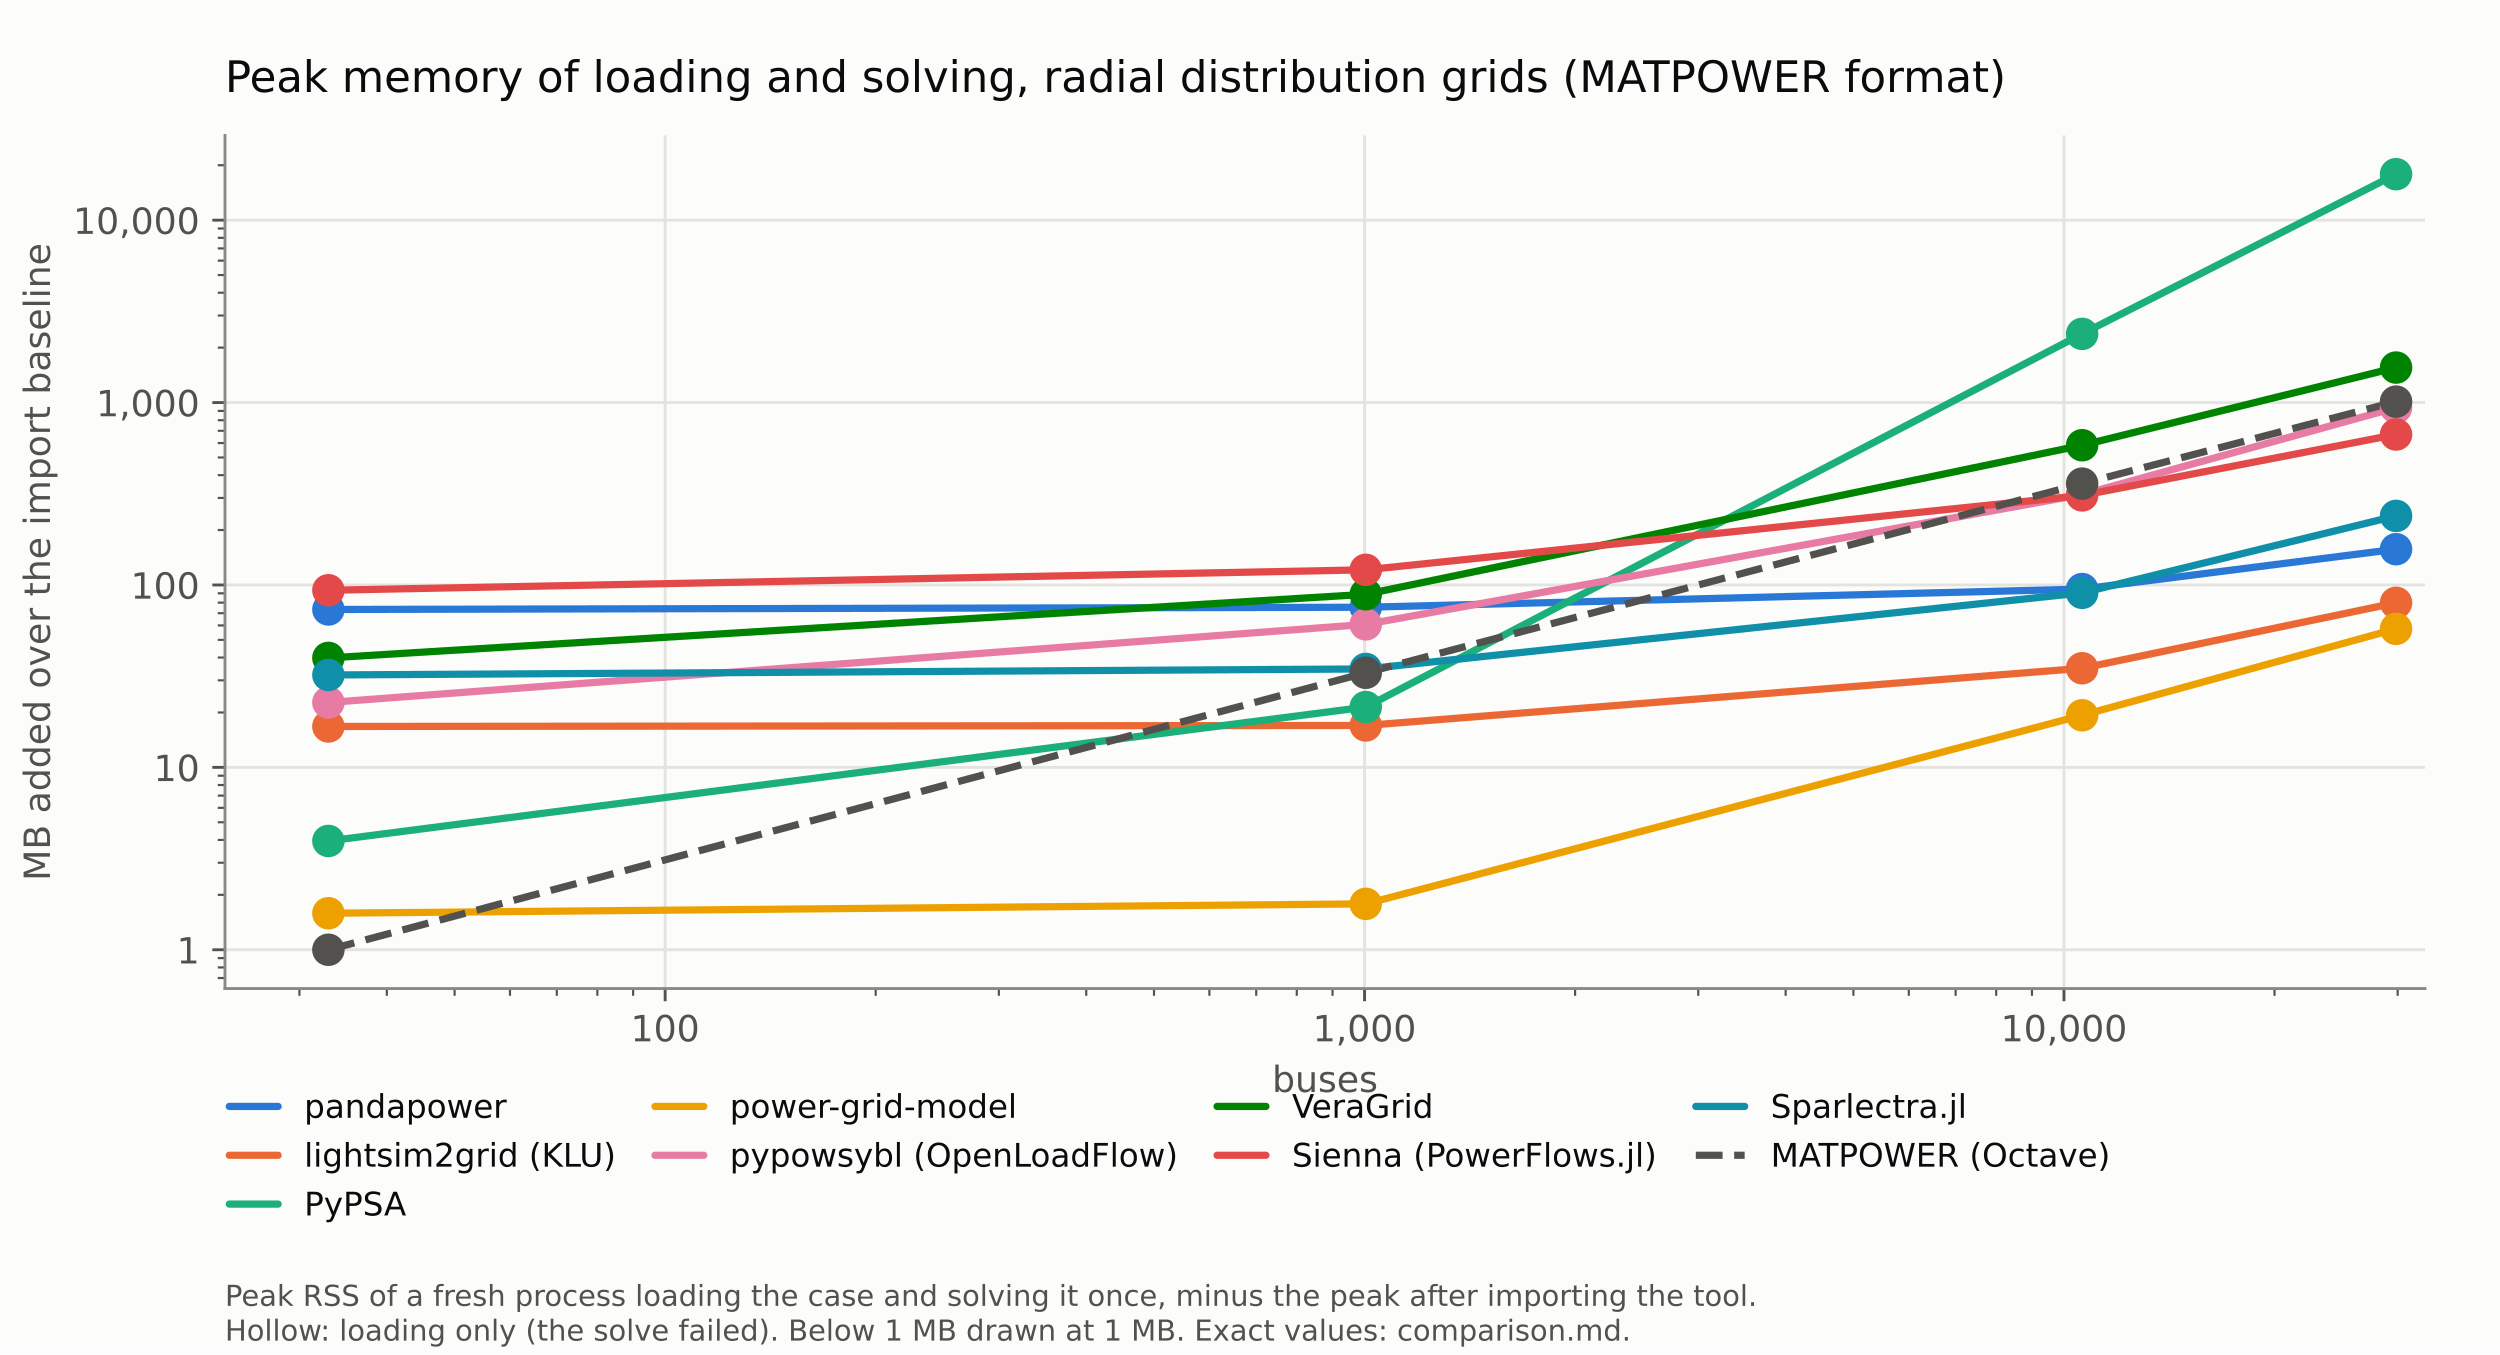
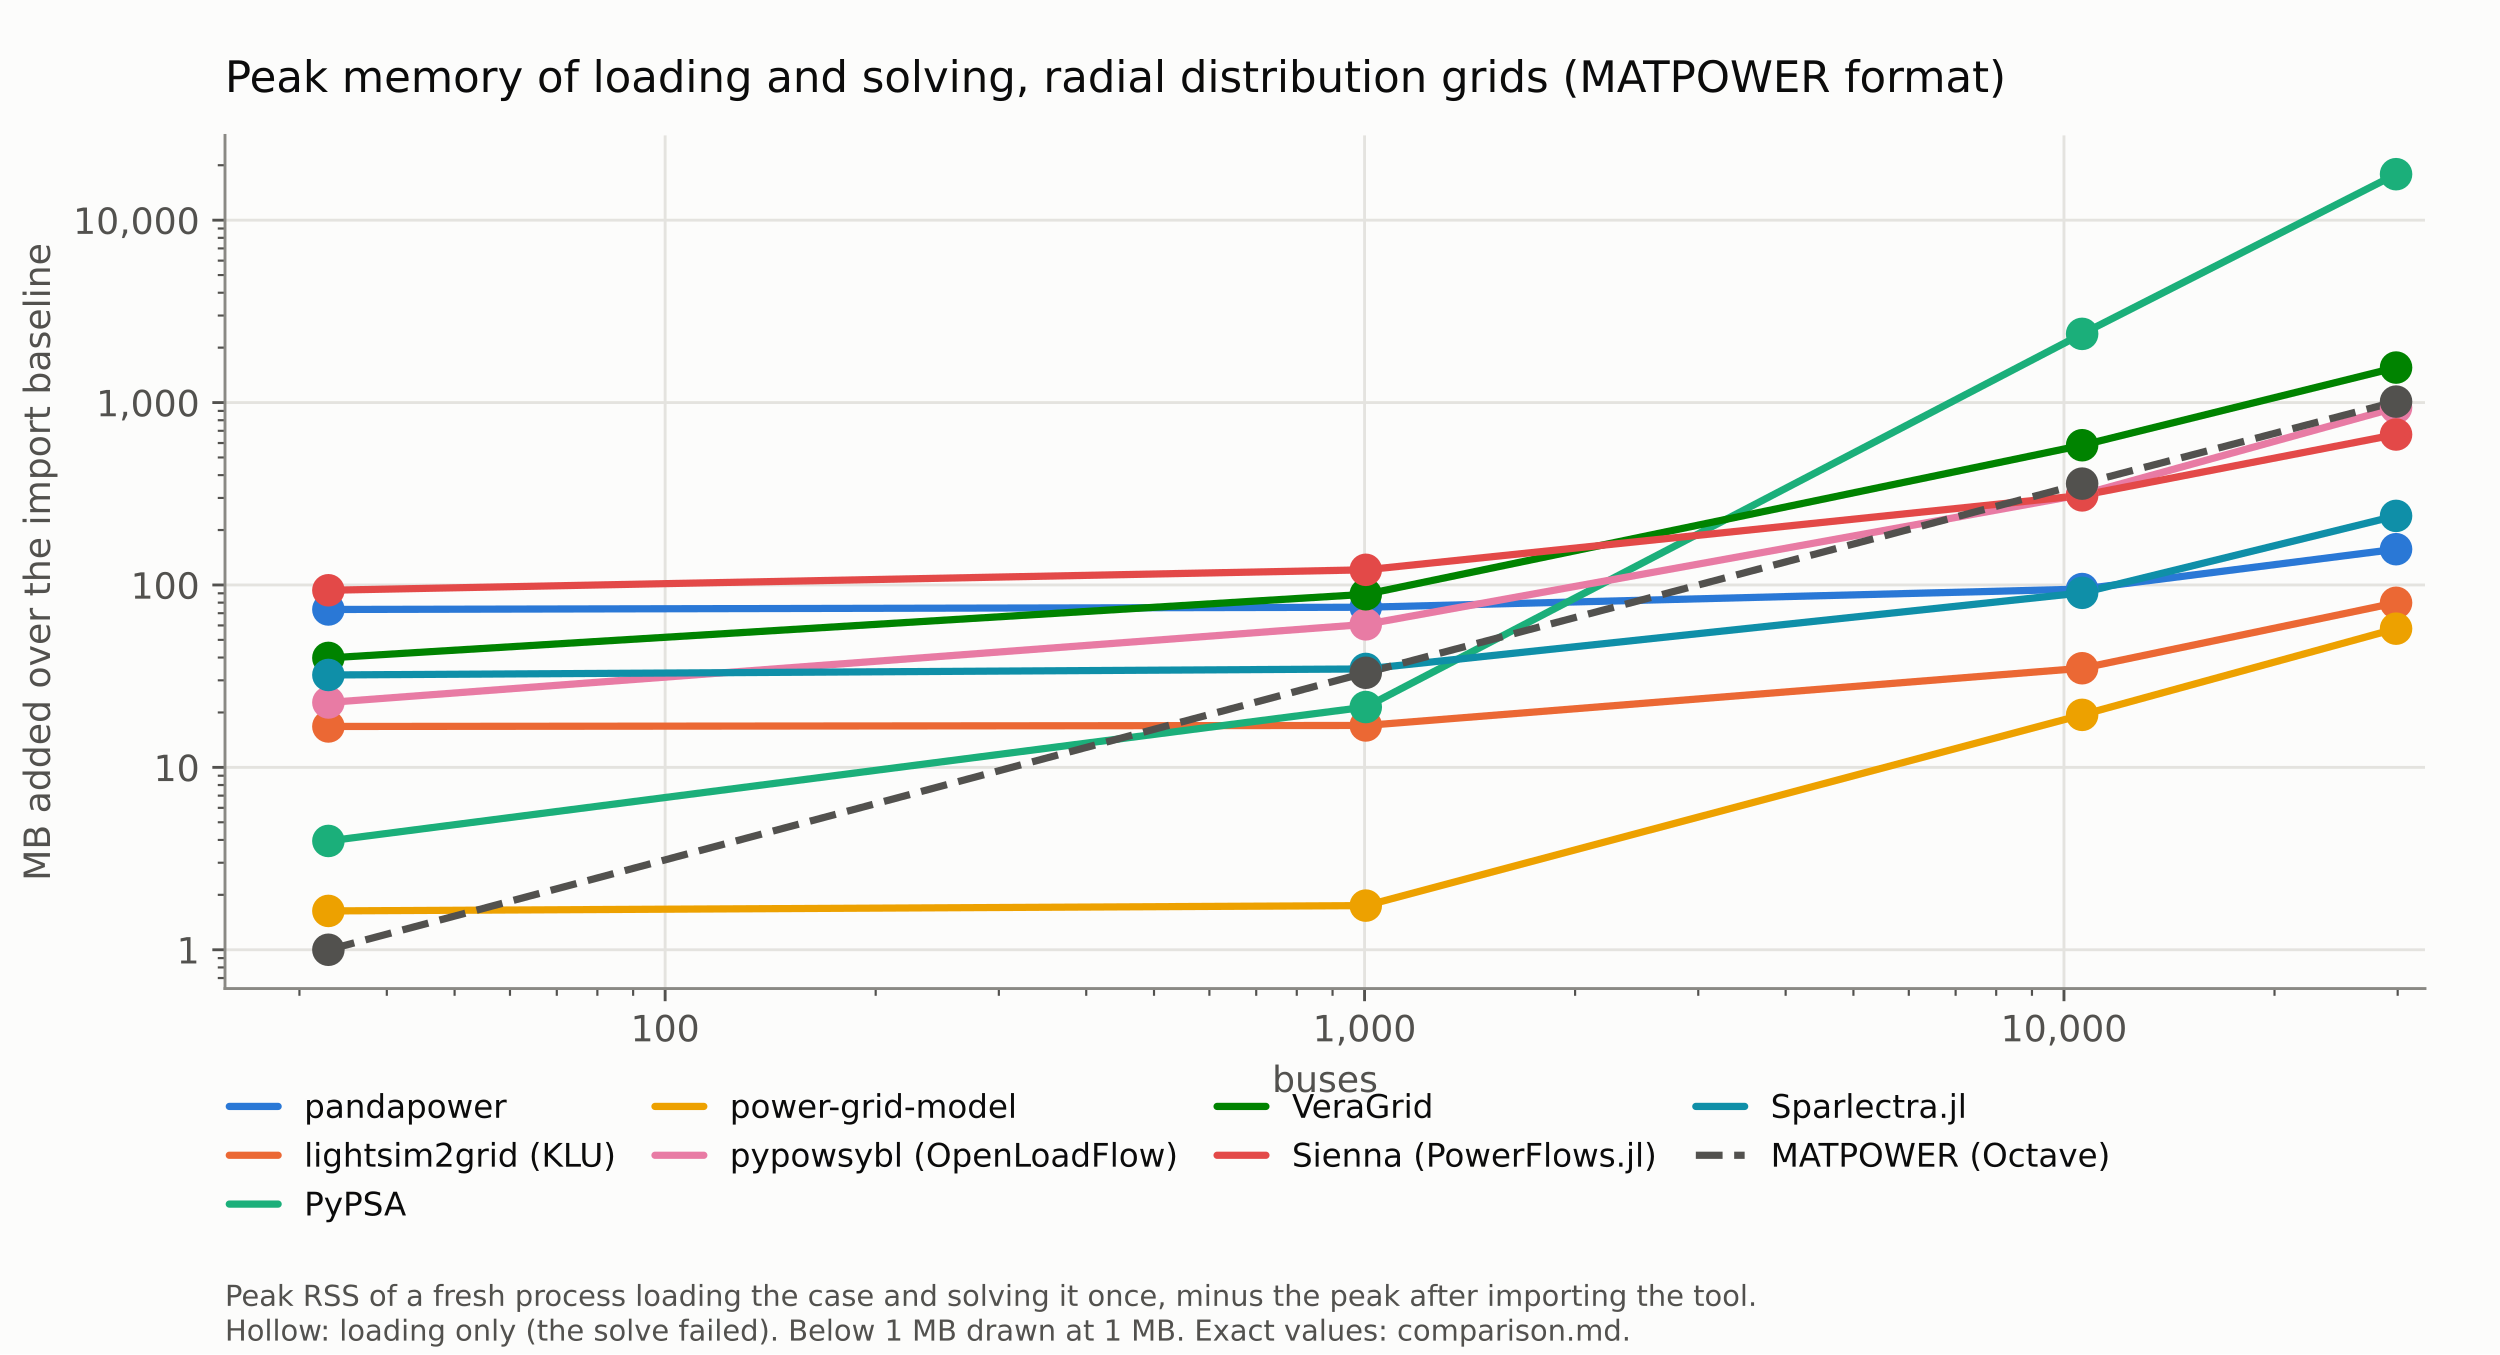
<svg xmlns="http://www.w3.org/2000/svg" xmlns:xlink="http://www.w3.org/1999/xlink" width="691.2pt" height="374.4pt" viewBox="0 0 691.2 374.4" version="1.1">
  <defs>
    <style type="text/css">*{stroke-linejoin: round; stroke-linecap: butt}</style>
  </defs>
  <g id="figure_1">
    <g id="patch_1">
      <path d="M 0 374.4  L 691.2 374.4  L 691.2 0  L 0 0  z " style="fill: #fcfcfb" />
    </g>
    <g id="axes_1">
      <g id="patch_2">
        <path d="M 62.208 273.312  L 670.464 273.312  L 670.464 37.44  L 62.208 37.44  z " style="fill: #fcfcfb" />
      </g>
      <g id="matplotlib.axis_1">
        <g id="xtick_1">
          <g id="line2d_1">
            <path d="M 183.898 273.312  L 183.898 37.44  " clip-path="url(#pc0a371b898)" style="fill: none; stroke: #e4e3df; stroke-width: 0.8; stroke-linecap: square" />
          </g>
          <g id="line2d_2">
            <defs>
              <path id="m20d59cd3c9" d="M 0 0  L 0 3.5  " style="stroke: #52514e; stroke-width: 0.8" />
            </defs>
            <g>
              <use xlink:href="#m20d59cd3c9" x="183.898" y="273.312" style="fill: #52514e; stroke: #52514e; stroke-width: 0.8" />
            </g>
          </g>
          <g id="text_1">
            <text style="font-size: 10px; font-family: 'DejaVu Sans', 'Bitstream Vera Sans', 'Computer Modern Sans Serif', 'Lucida Grande', 'Verdana', 'Geneva', 'Lucid', 'Arial', 'Helvetica', 'Avant Garde', sans-serif; text-anchor: middle; fill: #52514e" x="183.898" y="287.91" transform="rotate(-0 183.8982 287.9097)">100</text>
          </g>
        </g>
        <g id="xtick_2">
          <g id="line2d_3">
            <path d="M 377.272 273.312  L 377.272 37.44  " clip-path="url(#pc0a371b898)" style="fill: none; stroke: #e4e3df; stroke-width: 0.8; stroke-linecap: square" />
          </g>
          <g id="line2d_4">
            <g>
              <use xlink:href="#m20d59cd3c9" x="377.272" y="273.312" style="fill: #52514e; stroke: #52514e; stroke-width: 0.8" />
            </g>
          </g>
          <g id="text_2">
            <text style="font-size: 10px; font-family: 'DejaVu Sans', 'Bitstream Vera Sans', 'Computer Modern Sans Serif', 'Lucida Grande', 'Verdana', 'Geneva', 'Lucid', 'Arial', 'Helvetica', 'Avant Garde', sans-serif; text-anchor: middle; fill: #52514e" x="377.272" y="287.91" transform="rotate(-0 377.2721 287.9097)">1,000</text>
          </g>
        </g>
        <g id="xtick_3">
          <g id="line2d_5">
            <path d="M 570.646 273.312  L 570.646 37.44  " clip-path="url(#pc0a371b898)" style="fill: none; stroke: #e4e3df; stroke-width: 0.8; stroke-linecap: square" />
          </g>
          <g id="line2d_6">
            <g>
              <use xlink:href="#m20d59cd3c9" x="570.646" y="273.312" style="fill: #52514e; stroke: #52514e; stroke-width: 0.8" />
            </g>
          </g>
          <g id="text_3">
            <text style="font-size: 10px; font-family: 'DejaVu Sans', 'Bitstream Vera Sans', 'Computer Modern Sans Serif', 'Lucida Grande', 'Verdana', 'Geneva', 'Lucid', 'Arial', 'Helvetica', 'Avant Garde', sans-serif; text-anchor: middle; fill: #52514e" x="570.646" y="287.91" transform="rotate(-0 570.646 287.9097)">10,000</text>
          </g>
        </g>
        <g id="xtick_4">
          <g id="line2d_7">
            <defs>
              <path id="m6f22a44a9e" d="M 0 0  L 0 2  " style="stroke: #52514e; stroke-width: 0.6" />
            </defs>
            <g>
              <use xlink:href="#m6f22a44a9e" x="82.787" y="273.312" style="fill: #52514e; stroke: #52514e; stroke-width: 0.6" />
            </g>
          </g>
        </g>
        <g id="xtick_5">
          <g id="line2d_8">
            <g>
              <use xlink:href="#m6f22a44a9e" x="106.947" y="273.312" style="fill: #52514e; stroke: #52514e; stroke-width: 0.6" />
            </g>
          </g>
        </g>
        <g id="xtick_6">
          <g id="line2d_9">
            <g>
              <use xlink:href="#m6f22a44a9e" x="125.687" y="273.312" style="fill: #52514e; stroke: #52514e; stroke-width: 0.6" />
            </g>
          </g>
        </g>
        <g id="xtick_7">
          <g id="line2d_10">
            <g>
              <use xlink:href="#m6f22a44a9e" x="140.998" y="273.312" style="fill: #52514e; stroke: #52514e; stroke-width: 0.6" />
            </g>
          </g>
        </g>
        <g id="xtick_8">
          <g id="line2d_11">
            <g>
              <use xlink:href="#m6f22a44a9e" x="153.944" y="273.312" style="fill: #52514e; stroke: #52514e; stroke-width: 0.6" />
            </g>
          </g>
        </g>
        <g id="xtick_9">
          <g id="line2d_12">
            <g>
              <use xlink:href="#m6f22a44a9e" x="165.158" y="273.312" style="fill: #52514e; stroke: #52514e; stroke-width: 0.6" />
            </g>
          </g>
        </g>
        <g id="xtick_10">
          <g id="line2d_13">
            <g>
              <use xlink:href="#m6f22a44a9e" x="175.05" y="273.312" style="fill: #52514e; stroke: #52514e; stroke-width: 0.6" />
            </g>
          </g>
        </g>
        <g id="xtick_11">
          <g id="line2d_14">
            <g>
              <use xlink:href="#m6f22a44a9e" x="242.11" y="273.312" style="fill: #52514e; stroke: #52514e; stroke-width: 0.6" />
            </g>
          </g>
        </g>
        <g id="xtick_12">
          <g id="line2d_15">
            <g>
              <use xlink:href="#m6f22a44a9e" x="276.161" y="273.312" style="fill: #52514e; stroke: #52514e; stroke-width: 0.6" />
            </g>
          </g>
        </g>
        <g id="xtick_13">
          <g id="line2d_16">
            <g>
              <use xlink:href="#m6f22a44a9e" x="300.321" y="273.312" style="fill: #52514e; stroke: #52514e; stroke-width: 0.6" />
            </g>
          </g>
        </g>
        <g id="xtick_14">
          <g id="line2d_17">
            <g>
              <use xlink:href="#m6f22a44a9e" x="319.061" y="273.312" style="fill: #52514e; stroke: #52514e; stroke-width: 0.6" />
            </g>
          </g>
        </g>
        <g id="xtick_15">
          <g id="line2d_18">
            <g>
              <use xlink:href="#m6f22a44a9e" x="334.372" y="273.312" style="fill: #52514e; stroke: #52514e; stroke-width: 0.6" />
            </g>
          </g>
        </g>
        <g id="xtick_16">
          <g id="line2d_19">
            <g>
              <use xlink:href="#m6f22a44a9e" x="347.318" y="273.312" style="fill: #52514e; stroke: #52514e; stroke-width: 0.6" />
            </g>
          </g>
        </g>
        <g id="xtick_17">
          <g id="line2d_20">
            <g>
              <use xlink:href="#m6f22a44a9e" x="358.532" y="273.312" style="fill: #52514e; stroke: #52514e; stroke-width: 0.6" />
            </g>
          </g>
        </g>
        <g id="xtick_18">
          <g id="line2d_21">
            <g>
              <use xlink:href="#m6f22a44a9e" x="368.424" y="273.312" style="fill: #52514e; stroke: #52514e; stroke-width: 0.6" />
            </g>
          </g>
        </g>
        <g id="xtick_19">
          <g id="line2d_22">
            <g>
              <use xlink:href="#m6f22a44a9e" x="435.483" y="273.312" style="fill: #52514e; stroke: #52514e; stroke-width: 0.6" />
            </g>
          </g>
        </g>
        <g id="xtick_20">
          <g id="line2d_23">
            <g>
              <use xlink:href="#m6f22a44a9e" x="469.535" y="273.312" style="fill: #52514e; stroke: #52514e; stroke-width: 0.6" />
            </g>
          </g>
        </g>
        <g id="xtick_21">
          <g id="line2d_24">
            <g>
              <use xlink:href="#m6f22a44a9e" x="493.695" y="273.312" style="fill: #52514e; stroke: #52514e; stroke-width: 0.6" />
            </g>
          </g>
        </g>
        <g id="xtick_22">
          <g id="line2d_25">
            <g>
              <use xlink:href="#m6f22a44a9e" x="512.435" y="273.312" style="fill: #52514e; stroke: #52514e; stroke-width: 0.6" />
            </g>
          </g>
        </g>
        <g id="xtick_23">
          <g id="line2d_26">
            <g>
              <use xlink:href="#m6f22a44a9e" x="527.746" y="273.312" style="fill: #52514e; stroke: #52514e; stroke-width: 0.6" />
            </g>
          </g>
        </g>
        <g id="xtick_24">
          <g id="line2d_27">
            <g>
              <use xlink:href="#m6f22a44a9e" x="540.692" y="273.312" style="fill: #52514e; stroke: #52514e; stroke-width: 0.6" />
            </g>
          </g>
        </g>
        <g id="xtick_25">
          <g id="line2d_28">
            <g>
              <use xlink:href="#m6f22a44a9e" x="551.906" y="273.312" style="fill: #52514e; stroke: #52514e; stroke-width: 0.6" />
            </g>
          </g>
        </g>
        <g id="xtick_26">
          <g id="line2d_29">
            <g>
              <use xlink:href="#m6f22a44a9e" x="561.798" y="273.312" style="fill: #52514e; stroke: #52514e; stroke-width: 0.6" />
            </g>
          </g>
        </g>
        <g id="xtick_27">
          <g id="line2d_30">
            <g>
              <use xlink:href="#m6f22a44a9e" x="628.857" y="273.312" style="fill: #52514e; stroke: #52514e; stroke-width: 0.6" />
            </g>
          </g>
        </g>
        <g id="xtick_28">
          <g id="line2d_31">
            <g>
              <use xlink:href="#m6f22a44a9e" x="662.909" y="273.312" style="fill: #52514e; stroke: #52514e; stroke-width: 0.6" />
            </g>
          </g>
        </g>
        <g id="text_4">
          <text style="font-size: 10px; font-family: 'DejaVu Sans', 'Bitstream Vera Sans', 'Computer Modern Sans Serif', 'Lucida Grande', 'Verdana', 'Geneva', 'Lucid', 'Arial', 'Helvetica', 'Avant Garde', sans-serif; text-anchor: middle; fill: #52514e" x="366.336" y="301.91" transform="rotate(-0 366.336 301.9104)">buses</text>
        </g>
      </g>
      <g id="matplotlib.axis_2">
        <g id="ytick_1">
          <g id="line2d_32">
            <path d="M 62.208 262.591  L 670.464 262.591  " clip-path="url(#pc0a371b898)" style="fill: none; stroke: #e4e3df; stroke-width: 0.8; stroke-linecap: square" />
          </g>
          <g id="line2d_33">
            <defs>
              <path id="mfc723c383e" d="M 0 0  L -3.5 0  " style="stroke: #52514e; stroke-width: 0.8" />
            </defs>
            <g>
              <use xlink:href="#mfc723c383e" x="62.208" y="262.591" style="fill: #52514e; stroke: #52514e; stroke-width: 0.8" />
            </g>
          </g>
          <g id="text_5">
            <text style="font-size: 10px; font-family: 'DejaVu Sans', 'Bitstream Vera Sans', 'Computer Modern Sans Serif', 'Lucida Grande', 'Verdana', 'Geneva', 'Lucid', 'Arial', 'Helvetica', 'Avant Garde', sans-serif; text-anchor: end; fill: #52514e" x="55.208" y="266.389" transform="rotate(-0 55.208 266.3894)">1</text>
          </g>
        </g>
        <g id="ytick_2">
          <g id="line2d_34">
            <path d="M 62.208 212.16  L 670.464 212.16  " clip-path="url(#pc0a371b898)" style="fill: none; stroke: #e4e3df; stroke-width: 0.8; stroke-linecap: square" />
          </g>
          <g id="line2d_35">
            <g>
              <use xlink:href="#mfc723c383e" x="62.208" y="212.16" style="fill: #52514e; stroke: #52514e; stroke-width: 0.8" />
            </g>
          </g>
          <g id="text_6">
            <text style="font-size: 10px; font-family: 'DejaVu Sans', 'Bitstream Vera Sans', 'Computer Modern Sans Serif', 'Lucida Grande', 'Verdana', 'Geneva', 'Lucid', 'Arial', 'Helvetica', 'Avant Garde', sans-serif; text-anchor: end; fill: #52514e" x="55.208" y="215.959" transform="rotate(-0 55.208 215.9588)">10</text>
          </g>
        </g>
        <g id="ytick_3">
          <g id="line2d_36">
            <path d="M 62.208 161.729  L 670.464 161.729  " clip-path="url(#pc0a371b898)" style="fill: none; stroke: #e4e3df; stroke-width: 0.8; stroke-linecap: square" />
          </g>
          <g id="line2d_37">
            <g>
              <use xlink:href="#mfc723c383e" x="62.208" y="161.729" style="fill: #52514e; stroke: #52514e; stroke-width: 0.8" />
            </g>
          </g>
          <g id="text_7">
            <text style="font-size: 10px; font-family: 'DejaVu Sans', 'Bitstream Vera Sans', 'Computer Modern Sans Serif', 'Lucida Grande', 'Verdana', 'Geneva', 'Lucid', 'Arial', 'Helvetica', 'Avant Garde', sans-serif; text-anchor: end; fill: #52514e" x="55.208" y="165.528" transform="rotate(-0 55.208 165.5282)">100</text>
          </g>
        </g>
        <g id="ytick_4">
          <g id="line2d_38">
            <path d="M 62.208 111.299  L 670.464 111.299  " clip-path="url(#pc0a371b898)" style="fill: none; stroke: #e4e3df; stroke-width: 0.8; stroke-linecap: square" />
          </g>
          <g id="line2d_39">
            <g>
              <use xlink:href="#mfc723c383e" x="62.208" y="111.299" style="fill: #52514e; stroke: #52514e; stroke-width: 0.8" />
            </g>
          </g>
          <g id="text_8">
            <text style="font-size: 10px; font-family: 'DejaVu Sans', 'Bitstream Vera Sans', 'Computer Modern Sans Serif', 'Lucida Grande', 'Verdana', 'Geneva', 'Lucid', 'Arial', 'Helvetica', 'Avant Garde', sans-serif; text-anchor: end; fill: #52514e" x="55.208" y="115.098" transform="rotate(-0 55.208 115.0977)">1,000</text>
          </g>
        </g>
        <g id="ytick_5">
          <g id="line2d_40">
            <path d="M 62.208 60.868  L 670.464 60.868  " clip-path="url(#pc0a371b898)" style="fill: none; stroke: #e4e3df; stroke-width: 0.8; stroke-linecap: square" />
          </g>
          <g id="line2d_41">
            <g>
              <use xlink:href="#mfc723c383e" x="62.208" y="60.868" style="fill: #52514e; stroke: #52514e; stroke-width: 0.8" />
            </g>
          </g>
          <g id="text_9">
            <text style="font-size: 10px; font-family: 'DejaVu Sans', 'Bitstream Vera Sans', 'Computer Modern Sans Serif', 'Lucida Grande', 'Verdana', 'Geneva', 'Lucid', 'Arial', 'Helvetica', 'Avant Garde', sans-serif; text-anchor: end; fill: #52514e" x="55.208" y="64.667" transform="rotate(-0 55.208 64.66712)">10,000</text>
          </g>
        </g>
        <g id="ytick_6">
          <g id="line2d_42">
            <defs>
              <path id="m65e5005413" d="M 0 0  L -2 0  " style="stroke: #52514e; stroke-width: 0.6" />
            </defs>
            <g>
              <use xlink:href="#m65e5005413" x="62.208" y="270.402" style="fill: #52514e; stroke: #52514e; stroke-width: 0.6" />
            </g>
          </g>
        </g>
        <g id="ytick_7">
          <g id="line2d_43">
            <g>
              <use xlink:href="#m65e5005413" x="62.208" y="267.478" style="fill: #52514e; stroke: #52514e; stroke-width: 0.6" />
            </g>
          </g>
        </g>
        <g id="ytick_8">
          <g id="line2d_44">
            <g>
              <use xlink:href="#m65e5005413" x="62.208" y="264.898" style="fill: #52514e; stroke: #52514e; stroke-width: 0.6" />
            </g>
          </g>
        </g>
        <g id="ytick_9">
          <g id="line2d_45">
            <g>
              <use xlink:href="#m65e5005413" x="62.208" y="247.409" style="fill: #52514e; stroke: #52514e; stroke-width: 0.6" />
            </g>
          </g>
        </g>
        <g id="ytick_10">
          <g id="line2d_46">
            <g>
              <use xlink:href="#m65e5005413" x="62.208" y="238.529" style="fill: #52514e; stroke: #52514e; stroke-width: 0.6" />
            </g>
          </g>
        </g>
        <g id="ytick_11">
          <g id="line2d_47">
            <g>
              <use xlink:href="#m65e5005413" x="62.208" y="232.228" style="fill: #52514e; stroke: #52514e; stroke-width: 0.6" />
            </g>
          </g>
        </g>
        <g id="ytick_12">
          <g id="line2d_48">
            <g>
              <use xlink:href="#m65e5005413" x="62.208" y="227.341" style="fill: #52514e; stroke: #52514e; stroke-width: 0.6" />
            </g>
          </g>
        </g>
        <g id="ytick_13">
          <g id="line2d_49">
            <g>
              <use xlink:href="#m65e5005413" x="62.208" y="223.348" style="fill: #52514e; stroke: #52514e; stroke-width: 0.6" />
            </g>
          </g>
        </g>
        <g id="ytick_14">
          <g id="line2d_50">
            <g>
              <use xlink:href="#m65e5005413" x="62.208" y="219.972" style="fill: #52514e; stroke: #52514e; stroke-width: 0.6" />
            </g>
          </g>
        </g>
        <g id="ytick_15">
          <g id="line2d_51">
            <g>
              <use xlink:href="#m65e5005413" x="62.208" y="217.047" style="fill: #52514e; stroke: #52514e; stroke-width: 0.6" />
            </g>
          </g>
        </g>
        <g id="ytick_16">
          <g id="line2d_52">
            <g>
              <use xlink:href="#m65e5005413" x="62.208" y="214.468" style="fill: #52514e; stroke: #52514e; stroke-width: 0.6" />
            </g>
          </g>
        </g>
        <g id="ytick_17">
          <g id="line2d_53">
            <g>
              <use xlink:href="#m65e5005413" x="62.208" y="196.979" style="fill: #52514e; stroke: #52514e; stroke-width: 0.6" />
            </g>
          </g>
        </g>
        <g id="ytick_18">
          <g id="line2d_54">
            <g>
              <use xlink:href="#m65e5005413" x="62.208" y="188.098" style="fill: #52514e; stroke: #52514e; stroke-width: 0.6" />
            </g>
          </g>
        </g>
        <g id="ytick_19">
          <g id="line2d_55">
            <g>
              <use xlink:href="#m65e5005413" x="62.208" y="181.798" style="fill: #52514e; stroke: #52514e; stroke-width: 0.6" />
            </g>
          </g>
        </g>
        <g id="ytick_20">
          <g id="line2d_56">
            <g>
              <use xlink:href="#m65e5005413" x="62.208" y="176.911" style="fill: #52514e; stroke: #52514e; stroke-width: 0.6" />
            </g>
          </g>
        </g>
        <g id="ytick_21">
          <g id="line2d_57">
            <g>
              <use xlink:href="#m65e5005413" x="62.208" y="172.917" style="fill: #52514e; stroke: #52514e; stroke-width: 0.6" />
            </g>
          </g>
        </g>
        <g id="ytick_22">
          <g id="line2d_58">
            <g>
              <use xlink:href="#m65e5005413" x="62.208" y="169.541" style="fill: #52514e; stroke: #52514e; stroke-width: 0.6" />
            </g>
          </g>
        </g>
        <g id="ytick_23">
          <g id="line2d_59">
            <g>
              <use xlink:href="#m65e5005413" x="62.208" y="166.617" style="fill: #52514e; stroke: #52514e; stroke-width: 0.6" />
            </g>
          </g>
        </g>
        <g id="ytick_24">
          <g id="line2d_60">
            <g>
              <use xlink:href="#m65e5005413" x="62.208" y="164.037" style="fill: #52514e; stroke: #52514e; stroke-width: 0.6" />
            </g>
          </g>
        </g>
        <g id="ytick_25">
          <g id="line2d_61">
            <g>
              <use xlink:href="#m65e5005413" x="62.208" y="146.548" style="fill: #52514e; stroke: #52514e; stroke-width: 0.6" />
            </g>
          </g>
        </g>
        <g id="ytick_26">
          <g id="line2d_62">
            <g>
              <use xlink:href="#m65e5005413" x="62.208" y="137.668" style="fill: #52514e; stroke: #52514e; stroke-width: 0.6" />
            </g>
          </g>
        </g>
        <g id="ytick_27">
          <g id="line2d_63">
            <g>
              <use xlink:href="#m65e5005413" x="62.208" y="131.367" style="fill: #52514e; stroke: #52514e; stroke-width: 0.6" />
            </g>
          </g>
        </g>
        <g id="ytick_28">
          <g id="line2d_64">
            <g>
              <use xlink:href="#m65e5005413" x="62.208" y="126.48" style="fill: #52514e; stroke: #52514e; stroke-width: 0.6" />
            </g>
          </g>
        </g>
        <g id="ytick_29">
          <g id="line2d_65">
            <g>
              <use xlink:href="#m65e5005413" x="62.208" y="122.487" style="fill: #52514e; stroke: #52514e; stroke-width: 0.6" />
            </g>
          </g>
        </g>
        <g id="ytick_30">
          <g id="line2d_66">
            <g>
              <use xlink:href="#m65e5005413" x="62.208" y="119.111" style="fill: #52514e; stroke: #52514e; stroke-width: 0.6" />
            </g>
          </g>
        </g>
        <g id="ytick_31">
          <g id="line2d_67">
            <g>
              <use xlink:href="#m65e5005413" x="62.208" y="116.186" style="fill: #52514e; stroke: #52514e; stroke-width: 0.6" />
            </g>
          </g>
        </g>
        <g id="ytick_32">
          <g id="line2d_68">
            <g>
              <use xlink:href="#m65e5005413" x="62.208" y="113.606" style="fill: #52514e; stroke: #52514e; stroke-width: 0.6" />
            </g>
          </g>
        </g>
        <g id="ytick_33">
          <g id="line2d_69">
            <g>
              <use xlink:href="#m65e5005413" x="62.208" y="96.118" style="fill: #52514e; stroke: #52514e; stroke-width: 0.6" />
            </g>
          </g>
        </g>
        <g id="ytick_34">
          <g id="line2d_70">
            <g>
              <use xlink:href="#m65e5005413" x="62.208" y="87.237" style="fill: #52514e; stroke: #52514e; stroke-width: 0.6" />
            </g>
          </g>
        </g>
        <g id="ytick_35">
          <g id="line2d_71">
            <g>
              <use xlink:href="#m65e5005413" x="62.208" y="80.937" style="fill: #52514e; stroke: #52514e; stroke-width: 0.6" />
            </g>
          </g>
        </g>
        <g id="ytick_36">
          <g id="line2d_72">
            <g>
              <use xlink:href="#m65e5005413" x="62.208" y="76.049" style="fill: #52514e; stroke: #52514e; stroke-width: 0.6" />
            </g>
          </g>
        </g>
        <g id="ytick_37">
          <g id="line2d_73">
            <g>
              <use xlink:href="#m65e5005413" x="62.208" y="72.056" style="fill: #52514e; stroke: #52514e; stroke-width: 0.6" />
            </g>
          </g>
        </g>
        <g id="ytick_38">
          <g id="line2d_74">
            <g>
              <use xlink:href="#m65e5005413" x="62.208" y="68.68" style="fill: #52514e; stroke: #52514e; stroke-width: 0.6" />
            </g>
          </g>
        </g>
        <g id="ytick_39">
          <g id="line2d_75">
            <g>
              <use xlink:href="#m65e5005413" x="62.208" y="65.756" style="fill: #52514e; stroke: #52514e; stroke-width: 0.6" />
            </g>
          </g>
        </g>
        <g id="ytick_40">
          <g id="line2d_76">
            <g>
              <use xlink:href="#m65e5005413" x="62.208" y="63.176" style="fill: #52514e; stroke: #52514e; stroke-width: 0.6" />
            </g>
          </g>
        </g>
        <g id="ytick_41">
          <g id="line2d_77">
            <g>
              <use xlink:href="#m65e5005413" x="62.208" y="45.687" style="fill: #52514e; stroke: #52514e; stroke-width: 0.6" />
            </g>
          </g>
        </g>
        <g id="text_10">
          <text style="font-size: 10px; font-family: 'DejaVu Sans', 'Bitstream Vera Sans', 'Computer Modern Sans Serif', 'Lucida Grande', 'Verdana', 'Geneva', 'Lucid', 'Arial', 'Helvetica', 'Avant Garde', sans-serif; text-anchor: middle; fill: #52514e" x="13.815" y="155.376" transform="rotate(-90 13.81503 155.376)">MB added over the import baseline</text>
        </g>
      </g>
      <g id="line2d_78">
        <path d="M 90.791 168.508  L 377.607 167.891  L 575.666 162.862  L 662.46 151.841  " clip-path="url(#pc0a371b898)" style="fill: none; stroke: #2a78d6; stroke-width: 2; stroke-linecap: round" />
      </g>
      <g id="line2d_79">
        <path d="M 90.791 200.853  L 377.607 200.574  L 575.666 184.754  L 662.46 166.664  " clip-path="url(#pc0a371b898)" style="fill: none; stroke: #eb6834; stroke-width: 2; stroke-linecap: round" />
      </g>
      <g id="line2d_80">
        <path d="M 90.791 232.508  L 377.607 195.483  L 575.666 92.309  L 662.46 48.161  " clip-path="url(#pc0a371b898)" style="fill: none; stroke: #1baf7a; stroke-width: 2; stroke-linecap: round" />
      </g>
      <g id="line2d_81">
-         <path d="M 90.791 252.49  L 377.607 249.898  L 575.666 197.758  L 662.46 173.858  " clip-path="url(#pc0a371b898)" style="fill: none; stroke: #eda100; stroke-width: 2; stroke-linecap: round" />
+         <path d="M 90.791 251.852  L 377.607 250.383  L 575.666 197.643  L 662.46 173.812  " clip-path="url(#pc0a371b898)" style="fill: none; stroke: #eda100; stroke-width: 2; stroke-linecap: round" />
      </g>
      <g id="line2d_82">
        <path d="M 90.791 194.221  L 377.607 172.62  L 575.666 136.721  L 662.46 112.712  " clip-path="url(#pc0a371b898)" style="fill: none; stroke: #e87ba4; stroke-width: 2; stroke-linecap: round" />
      </g>
      <g id="line2d_83">
        <path d="M 90.791 181.901  L 377.607 164.305  L 575.666 123.098  L 662.46 101.625  " clip-path="url(#pc0a371b898)" style="fill: none; stroke: #008300; stroke-width: 2; stroke-linecap: round" />
      </g>
      <g id="line2d_84">
        <path d="M 90.791 163.199  L 377.607 157.543  L 575.666 136.967  L 662.46 120.132  " clip-path="url(#pc0a371b898)" style="fill: none; stroke: #e34948; stroke-width: 2; stroke-linecap: round" />
      </g>
      <g id="line2d_85">
        <path d="M 90.791 186.616  L 377.607 184.951  L 575.666 163.904  L 662.46 142.636  " clip-path="url(#pc0a371b898)" style="fill: none; stroke: #0f8fa8; stroke-width: 2; stroke-linecap: round" />
      </g>
      <g id="line2d_86">
        <path d="M 90.791 262.591  L 377.607 186.006  L 575.666 133.713  L 662.46 111.036  " clip-path="url(#pc0a371b898)" style="fill: none; stroke-dasharray: 7.4,3.2; stroke-dashoffset: 0; stroke: #52514e; stroke-width: 2" />
      </g>
      <g id="patch_3">
        <path d="M 62.208 273.312  L 62.208 37.44  " style="fill: none; stroke: #8a8984; stroke-width: 0.8; stroke-linejoin: miter; stroke-linecap: square" />
      </g>
      <g id="patch_4">
        <path d="M 62.208 273.312  L 670.464 273.312  " style="fill: none; stroke: #8a8984; stroke-width: 0.8; stroke-linejoin: miter; stroke-linecap: square" />
      </g>
      <g id="line2d_87">
        <defs>
          <path id="mda2b04d49a" d="M 0 3.5  C 0.928 3.5 1.819 3.131 2.475 2.475  C 3.131 1.819 3.5 0.928 3.5 0  C 3.5 -0.928 3.131 -1.819 2.475 -2.475  C 1.819 -3.131 0.928 -3.5 0 -3.5  C -0.928 -3.5 -1.819 -3.131 -2.475 -2.475  C -3.131 -1.819 -3.5 -0.928 -3.5 0  C -3.5 0.928 -3.131 1.819 -2.475 2.475  C -1.819 3.131 -0.928 3.5 0 3.5  z " style="stroke: #2a78d6; stroke-width: 2" />
        </defs>
        <g clip-path="url(#pc0a371b898)">
          <use xlink:href="#mda2b04d49a" x="90.791" y="168.508" style="fill: #2a78d6; stroke: #2a78d6; stroke-width: 2" />
        </g>
      </g>
      <g id="line2d_88">
        <g clip-path="url(#pc0a371b898)">
          <use xlink:href="#mda2b04d49a" x="377.607" y="167.891" style="fill: #2a78d6; stroke: #2a78d6; stroke-width: 2" />
        </g>
      </g>
      <g id="line2d_89">
        <g clip-path="url(#pc0a371b898)">
          <use xlink:href="#mda2b04d49a" x="575.666" y="162.862" style="fill: #2a78d6; stroke: #2a78d6; stroke-width: 2" />
        </g>
      </g>
      <g id="line2d_90">
        <g clip-path="url(#pc0a371b898)">
          <use xlink:href="#mda2b04d49a" x="662.46" y="151.841" style="fill: #2a78d6; stroke: #2a78d6; stroke-width: 2" />
        </g>
      </g>
      <g id="line2d_91">
        <defs>
          <path id="ma2a4504691" d="M 0 3.5  C 0.928 3.5 1.819 3.131 2.475 2.475  C 3.131 1.819 3.5 0.928 3.5 0  C 3.5 -0.928 3.131 -1.819 2.475 -2.475  C 1.819 -3.131 0.928 -3.5 0 -3.5  C -0.928 -3.5 -1.819 -3.131 -2.475 -2.475  C -3.131 -1.819 -3.5 -0.928 -3.5 0  C -3.5 0.928 -3.131 1.819 -2.475 2.475  C -1.819 3.131 -0.928 3.5 0 3.5  z " style="stroke: #eb6834; stroke-width: 2" />
        </defs>
        <g clip-path="url(#pc0a371b898)">
          <use xlink:href="#ma2a4504691" x="90.791" y="200.853" style="fill: #eb6834; stroke: #eb6834; stroke-width: 2" />
        </g>
      </g>
      <g id="line2d_92">
        <g clip-path="url(#pc0a371b898)">
          <use xlink:href="#ma2a4504691" x="377.607" y="200.574" style="fill: #eb6834; stroke: #eb6834; stroke-width: 2" />
        </g>
      </g>
      <g id="line2d_93">
        <g clip-path="url(#pc0a371b898)">
          <use xlink:href="#ma2a4504691" x="575.666" y="184.754" style="fill: #eb6834; stroke: #eb6834; stroke-width: 2" />
        </g>
      </g>
      <g id="line2d_94">
        <g clip-path="url(#pc0a371b898)">
          <use xlink:href="#ma2a4504691" x="662.46" y="166.664" style="fill: #eb6834; stroke: #eb6834; stroke-width: 2" />
        </g>
      </g>
      <g id="line2d_95">
        <defs>
          <path id="me11fbd6cf9" d="M 0 3.5  C 0.928 3.5 1.819 3.131 2.475 2.475  C 3.131 1.819 3.5 0.928 3.5 0  C 3.5 -0.928 3.131 -1.819 2.475 -2.475  C 1.819 -3.131 0.928 -3.5 0 -3.5  C -0.928 -3.5 -1.819 -3.131 -2.475 -2.475  C -3.131 -1.819 -3.5 -0.928 -3.5 0  C -3.5 0.928 -3.131 1.819 -2.475 2.475  C -1.819 3.131 -0.928 3.5 0 3.5  z " style="stroke: #1baf7a; stroke-width: 2" />
        </defs>
        <g clip-path="url(#pc0a371b898)">
          <use xlink:href="#me11fbd6cf9" x="90.791" y="232.508" style="fill: #1baf7a; stroke: #1baf7a; stroke-width: 2" />
        </g>
      </g>
      <g id="line2d_96">
        <g clip-path="url(#pc0a371b898)">
          <use xlink:href="#me11fbd6cf9" x="377.607" y="195.483" style="fill: #1baf7a; stroke: #1baf7a; stroke-width: 2" />
        </g>
      </g>
      <g id="line2d_97">
        <g clip-path="url(#pc0a371b898)">
          <use xlink:href="#me11fbd6cf9" x="575.666" y="92.309" style="fill: #1baf7a; stroke: #1baf7a; stroke-width: 2" />
        </g>
      </g>
      <g id="line2d_98">
        <g clip-path="url(#pc0a371b898)">
          <use xlink:href="#me11fbd6cf9" x="662.46" y="48.161" style="fill: #1baf7a; stroke: #1baf7a; stroke-width: 2" />
        </g>
      </g>
      <g id="line2d_99">
        <defs>
          <path id="m27cba2253d" d="M 0 3.5  C 0.928 3.5 1.819 3.131 2.475 2.475  C 3.131 1.819 3.5 0.928 3.5 0  C 3.5 -0.928 3.131 -1.819 2.475 -2.475  C 1.819 -3.131 0.928 -3.5 0 -3.5  C -0.928 -3.5 -1.819 -3.131 -2.475 -2.475  C -3.131 -1.819 -3.5 -0.928 -3.5 0  C -3.5 0.928 -3.131 1.819 -2.475 2.475  C -1.819 3.131 -0.928 3.5 0 3.5  z " style="stroke: #eda100; stroke-width: 2" />
        </defs>
        <g clip-path="url(#pc0a371b898)">
-           <use xlink:href="#m27cba2253d" x="90.791" y="252.49" style="fill: #eda100; stroke: #eda100; stroke-width: 2" />
+           <use xlink:href="#m27cba2253d" x="90.791" y="251.852" style="fill: #eda100; stroke: #eda100; stroke-width: 2" />
        </g>
      </g>
      <g id="line2d_100">
        <g clip-path="url(#pc0a371b898)">
-           <use xlink:href="#m27cba2253d" x="377.607" y="249.898" style="fill: #eda100; stroke: #eda100; stroke-width: 2" />
+           <use xlink:href="#m27cba2253d" x="377.607" y="250.383" style="fill: #eda100; stroke: #eda100; stroke-width: 2" />
        </g>
      </g>
      <g id="line2d_101">
        <g clip-path="url(#pc0a371b898)">
-           <use xlink:href="#m27cba2253d" x="575.666" y="197.758" style="fill: #eda100; stroke: #eda100; stroke-width: 2" />
+           <use xlink:href="#m27cba2253d" x="575.666" y="197.643" style="fill: #eda100; stroke: #eda100; stroke-width: 2" />
        </g>
      </g>
      <g id="line2d_102">
        <g clip-path="url(#pc0a371b898)">
-           <use xlink:href="#m27cba2253d" x="662.46" y="173.858" style="fill: #eda100; stroke: #eda100; stroke-width: 2" />
+           <use xlink:href="#m27cba2253d" x="662.46" y="173.812" style="fill: #eda100; stroke: #eda100; stroke-width: 2" />
        </g>
      </g>
      <g id="line2d_103">
        <defs>
          <path id="mb1a70c6c89" d="M 0 3.5  C 0.928 3.5 1.819 3.131 2.475 2.475  C 3.131 1.819 3.5 0.928 3.5 0  C 3.5 -0.928 3.131 -1.819 2.475 -2.475  C 1.819 -3.131 0.928 -3.5 0 -3.5  C -0.928 -3.5 -1.819 -3.131 -2.475 -2.475  C -3.131 -1.819 -3.5 -0.928 -3.5 0  C -3.5 0.928 -3.131 1.819 -2.475 2.475  C -1.819 3.131 -0.928 3.5 0 3.5  z " style="stroke: #e87ba4; stroke-width: 2" />
        </defs>
        <g clip-path="url(#pc0a371b898)">
          <use xlink:href="#mb1a70c6c89" x="90.791" y="194.221" style="fill: #e87ba4; stroke: #e87ba4; stroke-width: 2" />
        </g>
      </g>
      <g id="line2d_104">
        <g clip-path="url(#pc0a371b898)">
          <use xlink:href="#mb1a70c6c89" x="377.607" y="172.62" style="fill: #e87ba4; stroke: #e87ba4; stroke-width: 2" />
        </g>
      </g>
      <g id="line2d_105">
        <g clip-path="url(#pc0a371b898)">
          <use xlink:href="#mb1a70c6c89" x="575.666" y="136.721" style="fill: #e87ba4; stroke: #e87ba4; stroke-width: 2" />
        </g>
      </g>
      <g id="line2d_106">
        <g clip-path="url(#pc0a371b898)">
          <use xlink:href="#mb1a70c6c89" x="662.46" y="112.712" style="fill: #e87ba4; stroke: #e87ba4; stroke-width: 2" />
        </g>
      </g>
      <g id="line2d_107">
        <defs>
          <path id="m8a57e56164" d="M 0 3.5  C 0.928 3.5 1.819 3.131 2.475 2.475  C 3.131 1.819 3.5 0.928 3.5 0  C 3.5 -0.928 3.131 -1.819 2.475 -2.475  C 1.819 -3.131 0.928 -3.5 0 -3.5  C -0.928 -3.5 -1.819 -3.131 -2.475 -2.475  C -3.131 -1.819 -3.5 -0.928 -3.5 0  C -3.5 0.928 -3.131 1.819 -2.475 2.475  C -1.819 3.131 -0.928 3.5 0 3.5  z " style="stroke: #008300; stroke-width: 2" />
        </defs>
        <g clip-path="url(#pc0a371b898)">
          <use xlink:href="#m8a57e56164" x="90.791" y="181.901" style="fill: #008300; stroke: #008300; stroke-width: 2" />
        </g>
      </g>
      <g id="line2d_108">
        <g clip-path="url(#pc0a371b898)">
          <use xlink:href="#m8a57e56164" x="377.607" y="164.305" style="fill: #008300; stroke: #008300; stroke-width: 2" />
        </g>
      </g>
      <g id="line2d_109">
        <g clip-path="url(#pc0a371b898)">
          <use xlink:href="#m8a57e56164" x="575.666" y="123.098" style="fill: #008300; stroke: #008300; stroke-width: 2" />
        </g>
      </g>
      <g id="line2d_110">
        <g clip-path="url(#pc0a371b898)">
          <use xlink:href="#m8a57e56164" x="662.46" y="101.625" style="fill: #008300; stroke: #008300; stroke-width: 2" />
        </g>
      </g>
      <g id="line2d_111">
        <defs>
          <path id="meaa09000cd" d="M 0 3.5  C 0.928 3.5 1.819 3.131 2.475 2.475  C 3.131 1.819 3.5 0.928 3.5 0  C 3.5 -0.928 3.131 -1.819 2.475 -2.475  C 1.819 -3.131 0.928 -3.5 0 -3.5  C -0.928 -3.5 -1.819 -3.131 -2.475 -2.475  C -3.131 -1.819 -3.5 -0.928 -3.5 0  C -3.5 0.928 -3.131 1.819 -2.475 2.475  C -1.819 3.131 -0.928 3.5 0 3.5  z " style="stroke: #e34948; stroke-width: 2" />
        </defs>
        <g clip-path="url(#pc0a371b898)">
          <use xlink:href="#meaa09000cd" x="90.791" y="163.199" style="fill: #e34948; stroke: #e34948; stroke-width: 2" />
        </g>
      </g>
      <g id="line2d_112">
        <g clip-path="url(#pc0a371b898)">
          <use xlink:href="#meaa09000cd" x="377.607" y="157.543" style="fill: #e34948; stroke: #e34948; stroke-width: 2" />
        </g>
      </g>
      <g id="line2d_113">
        <g clip-path="url(#pc0a371b898)">
          <use xlink:href="#meaa09000cd" x="575.666" y="136.967" style="fill: #e34948; stroke: #e34948; stroke-width: 2" />
        </g>
      </g>
      <g id="line2d_114">
        <g clip-path="url(#pc0a371b898)">
          <use xlink:href="#meaa09000cd" x="662.46" y="120.132" style="fill: #e34948; stroke: #e34948; stroke-width: 2" />
        </g>
      </g>
      <g id="line2d_115">
        <defs>
          <path id="m4363adf966" d="M 0 3.5  C 0.928 3.5 1.819 3.131 2.475 2.475  C 3.131 1.819 3.5 0.928 3.5 0  C 3.5 -0.928 3.131 -1.819 2.475 -2.475  C 1.819 -3.131 0.928 -3.5 0 -3.5  C -0.928 -3.5 -1.819 -3.131 -2.475 -2.475  C -3.131 -1.819 -3.5 -0.928 -3.5 0  C -3.5 0.928 -3.131 1.819 -2.475 2.475  C -1.819 3.131 -0.928 3.5 0 3.5  z " style="stroke: #0f8fa8; stroke-width: 2" />
        </defs>
        <g clip-path="url(#pc0a371b898)">
          <use xlink:href="#m4363adf966" x="90.791" y="186.616" style="fill: #0f8fa8; stroke: #0f8fa8; stroke-width: 2" />
        </g>
      </g>
      <g id="line2d_116">
        <g clip-path="url(#pc0a371b898)">
          <use xlink:href="#m4363adf966" x="377.607" y="184.951" style="fill: #0f8fa8; stroke: #0f8fa8; stroke-width: 2" />
        </g>
      </g>
      <g id="line2d_117">
        <g clip-path="url(#pc0a371b898)">
          <use xlink:href="#m4363adf966" x="575.666" y="163.904" style="fill: #0f8fa8; stroke: #0f8fa8; stroke-width: 2" />
        </g>
      </g>
      <g id="line2d_118">
        <g clip-path="url(#pc0a371b898)">
          <use xlink:href="#m4363adf966" x="662.46" y="142.636" style="fill: #0f8fa8; stroke: #0f8fa8; stroke-width: 2" />
        </g>
      </g>
      <g id="line2d_119">
        <defs>
          <path id="m62a905907b" d="M 0 3.5  C 0.928 3.5 1.819 3.131 2.475 2.475  C 3.131 1.819 3.5 0.928 3.5 0  C 3.5 -0.928 3.131 -1.819 2.475 -2.475  C 1.819 -3.131 0.928 -3.5 0 -3.5  C -0.928 -3.5 -1.819 -3.131 -2.475 -2.475  C -3.131 -1.819 -3.5 -0.928 -3.5 0  C -3.5 0.928 -3.131 1.819 -2.475 2.475  C -1.819 3.131 -0.928 3.5 0 3.5  z " style="stroke: #52514e; stroke-width: 2" />
        </defs>
        <g clip-path="url(#pc0a371b898)">
          <use xlink:href="#m62a905907b" x="90.791" y="262.591" style="fill: #52514e; stroke: #52514e; stroke-width: 2" />
        </g>
      </g>
      <g id="line2d_120">
        <g clip-path="url(#pc0a371b898)">
          <use xlink:href="#m62a905907b" x="377.607" y="186.006" style="fill: #52514e; stroke: #52514e; stroke-width: 2" />
        </g>
      </g>
      <g id="line2d_121">
        <g clip-path="url(#pc0a371b898)">
          <use xlink:href="#m62a905907b" x="575.666" y="133.713" style="fill: #52514e; stroke: #52514e; stroke-width: 2" />
        </g>
      </g>
      <g id="line2d_122">
        <g clip-path="url(#pc0a371b898)">
          <use xlink:href="#m62a905907b" x="662.46" y="111.036" style="fill: #52514e; stroke: #52514e; stroke-width: 2" />
        </g>
      </g>
      <g id="text_11">
        <text style="font-size: 12px; font-family: 'DejaVu Sans', 'Bitstream Vera Sans', 'Computer Modern Sans Serif', 'Lucida Grande', 'Verdana', 'Geneva', 'Lucid', 'Arial', 'Helvetica', 'Avant Garde', sans-serif; text-anchor: start; fill: #0b0b0b" x="62.208" y="25.44" transform="rotate(-0 62.208 25.44)">Peak memory of loading and solving, radial distribution grids (MATPOWER format)</text>
      </g>
    </g>
    <g id="text_12">
      <text style="font-size: 8px; font-family: 'DejaVu Sans', 'Bitstream Vera Sans', 'Computer Modern Sans Serif', 'Lucida Grande', 'Verdana', 'Geneva', 'Lucid', 'Arial', 'Helvetica', 'Avant Garde', sans-serif; fill: #52514e" transform="translate(62.208 361.0538)">Peak RSS of a fresh process loading the case and solving it once, minus the peak after importing the tool.</text>
      <text style="font-size: 8px; font-family: 'DejaVu Sans', 'Bitstream Vera Sans', 'Computer Modern Sans Serif', 'Lucida Grande', 'Verdana', 'Geneva', 'Lucid', 'Arial', 'Helvetica', 'Avant Garde', sans-serif; fill: #52514e" transform="translate(62.208 370.656)">Hollow: loading only (the solve failed). Below 1 MB drawn at 1 MB. Exact values: comparison.md.</text>
    </g>
    <g id="legend_1">
      <g id="line2d_123">
        <path d="M 63.396 305.906  L 70.146 305.906  L 76.896 305.906  " style="fill: none; stroke: #2a78d6; stroke-width: 2; stroke-linecap: round" />
      </g>
      <g id="text_13">
        <text style="font-size: 9px; font-family: 'DejaVu Sans', 'Bitstream Vera Sans', 'Computer Modern Sans Serif', 'Lucida Grande', 'Verdana', 'Geneva', 'Lucid', 'Arial', 'Helvetica', 'Avant Garde', sans-serif; text-anchor: start; fill: #0b0b0b" x="84.096" y="309.056" transform="rotate(-0 84.096 309.0565)">pandapower</text>
      </g>
      <g id="line2d_124">
        <path d="M 63.396 319.407  L 70.146 319.407  L 76.896 319.407  " style="fill: none; stroke: #eb6834; stroke-width: 2; stroke-linecap: round" />
      </g>
      <g id="text_14">
        <text style="font-size: 9px; font-family: 'DejaVu Sans', 'Bitstream Vera Sans', 'Computer Modern Sans Serif', 'Lucida Grande', 'Verdana', 'Geneva', 'Lucid', 'Arial', 'Helvetica', 'Avant Garde', sans-serif; text-anchor: start; fill: #0b0b0b" x="84.096" y="322.557" transform="rotate(-0 84.096 322.5572)">lightsim2grid (KLU)</text>
      </g>
      <g id="line2d_125">
        <path d="M 63.396 332.908  L 70.146 332.908  L 76.896 332.908  " style="fill: none; stroke: #1baf7a; stroke-width: 2; stroke-linecap: round" />
      </g>
      <g id="text_15">
        <text style="font-size: 9px; font-family: 'DejaVu Sans', 'Bitstream Vera Sans', 'Computer Modern Sans Serif', 'Lucida Grande', 'Verdana', 'Geneva', 'Lucid', 'Arial', 'Helvetica', 'Avant Garde', sans-serif; text-anchor: start; fill: #0b0b0b" x="84.096" y="336.058" transform="rotate(-0 84.096 336.0579)">PyPSA</text>
      </g>
      <g id="line2d_126">
        <path d="M 181.089 305.906  L 187.839 305.906  L 194.589 305.906  " style="fill: none; stroke: #eda100; stroke-width: 2; stroke-linecap: round" />
      </g>
      <g id="text_16">
        <text style="font-size: 9px; font-family: 'DejaVu Sans', 'Bitstream Vera Sans', 'Computer Modern Sans Serif', 'Lucida Grande', 'Verdana', 'Geneva', 'Lucid', 'Arial', 'Helvetica', 'Avant Garde', sans-serif; text-anchor: start; fill: #0b0b0b" x="201.789" y="309.056" transform="rotate(-0 201.7893 309.0565)">power-grid-model</text>
      </g>
      <g id="line2d_127">
        <path d="M 181.089 319.407  L 187.839 319.407  L 194.589 319.407  " style="fill: none; stroke: #e87ba4; stroke-width: 2; stroke-linecap: round" />
      </g>
      <g id="text_17">
        <text style="font-size: 9px; font-family: 'DejaVu Sans', 'Bitstream Vera Sans', 'Computer Modern Sans Serif', 'Lucida Grande', 'Verdana', 'Geneva', 'Lucid', 'Arial', 'Helvetica', 'Avant Garde', sans-serif; text-anchor: start; fill: #0b0b0b" x="201.789" y="322.557" transform="rotate(-0 201.7893 322.5572)">pypowsybl (OpenLoadFlow)</text>
      </g>
      <g id="line2d_128">
        <path d="M 336.5 305.906  L 343.25 305.906  L 350 305.906  " style="fill: none; stroke: #008300; stroke-width: 2; stroke-linecap: round" />
      </g>
      <g id="text_18">
        <text style="font-size: 9px; font-family: 'DejaVu Sans', 'Bitstream Vera Sans', 'Computer Modern Sans Serif', 'Lucida Grande', 'Verdana', 'Geneva', 'Lucid', 'Arial', 'Helvetica', 'Avant Garde', sans-serif; text-anchor: start; fill: #0b0b0b" x="357.2" y="309.056" transform="rotate(-0 357.1996 309.0565)">VeraGrid</text>
      </g>
      <g id="line2d_129">
        <path d="M 336.5 319.407  L 343.25 319.407  L 350 319.407  " style="fill: none; stroke: #e34948; stroke-width: 2; stroke-linecap: round" />
      </g>
      <g id="text_19">
        <text style="font-size: 9px; font-family: 'DejaVu Sans', 'Bitstream Vera Sans', 'Computer Modern Sans Serif', 'Lucida Grande', 'Verdana', 'Geneva', 'Lucid', 'Arial', 'Helvetica', 'Avant Garde', sans-serif; text-anchor: start; fill: #0b0b0b" x="357.2" y="322.557" transform="rotate(-0 357.1996 322.5572)">Sienna (PowerFlows.jl)</text>
      </g>
      <g id="line2d_130">
        <path d="M 468.861 305.906  L 475.611 305.906  L 482.361 305.906  " style="fill: none; stroke: #0f8fa8; stroke-width: 2; stroke-linecap: round" />
      </g>
      <g id="text_20">
        <text style="font-size: 9px; font-family: 'DejaVu Sans', 'Bitstream Vera Sans', 'Computer Modern Sans Serif', 'Lucida Grande', 'Verdana', 'Geneva', 'Lucid', 'Arial', 'Helvetica', 'Avant Garde', sans-serif; text-anchor: start; fill: #0b0b0b" x="489.561" y="309.056" transform="rotate(-0 489.5615 309.0565)">Sparlectra.jl</text>
      </g>
      <g id="line2d_131">
        <path d="M 468.861 319.407  L 475.611 319.407  L 482.361 319.407  " style="fill: none; stroke-dasharray: 7.4,3.2; stroke-dashoffset: 0; stroke: #52514e; stroke-width: 2" />
      </g>
      <g id="text_21">
        <text style="font-size: 9px; font-family: 'DejaVu Sans', 'Bitstream Vera Sans', 'Computer Modern Sans Serif', 'Lucida Grande', 'Verdana', 'Geneva', 'Lucid', 'Arial', 'Helvetica', 'Avant Garde', sans-serif; text-anchor: start; fill: #0b0b0b" x="489.561" y="322.557" transform="rotate(-0 489.5615 322.5572)">MATPOWER (Octave)</text>
      </g>
    </g>
  </g>
  <defs>
    <clipPath id="pc0a371b898">
      <rect x="62.208" y="37.44" width="608.256" height="235.872" />
    </clipPath>
  </defs>
</svg>
